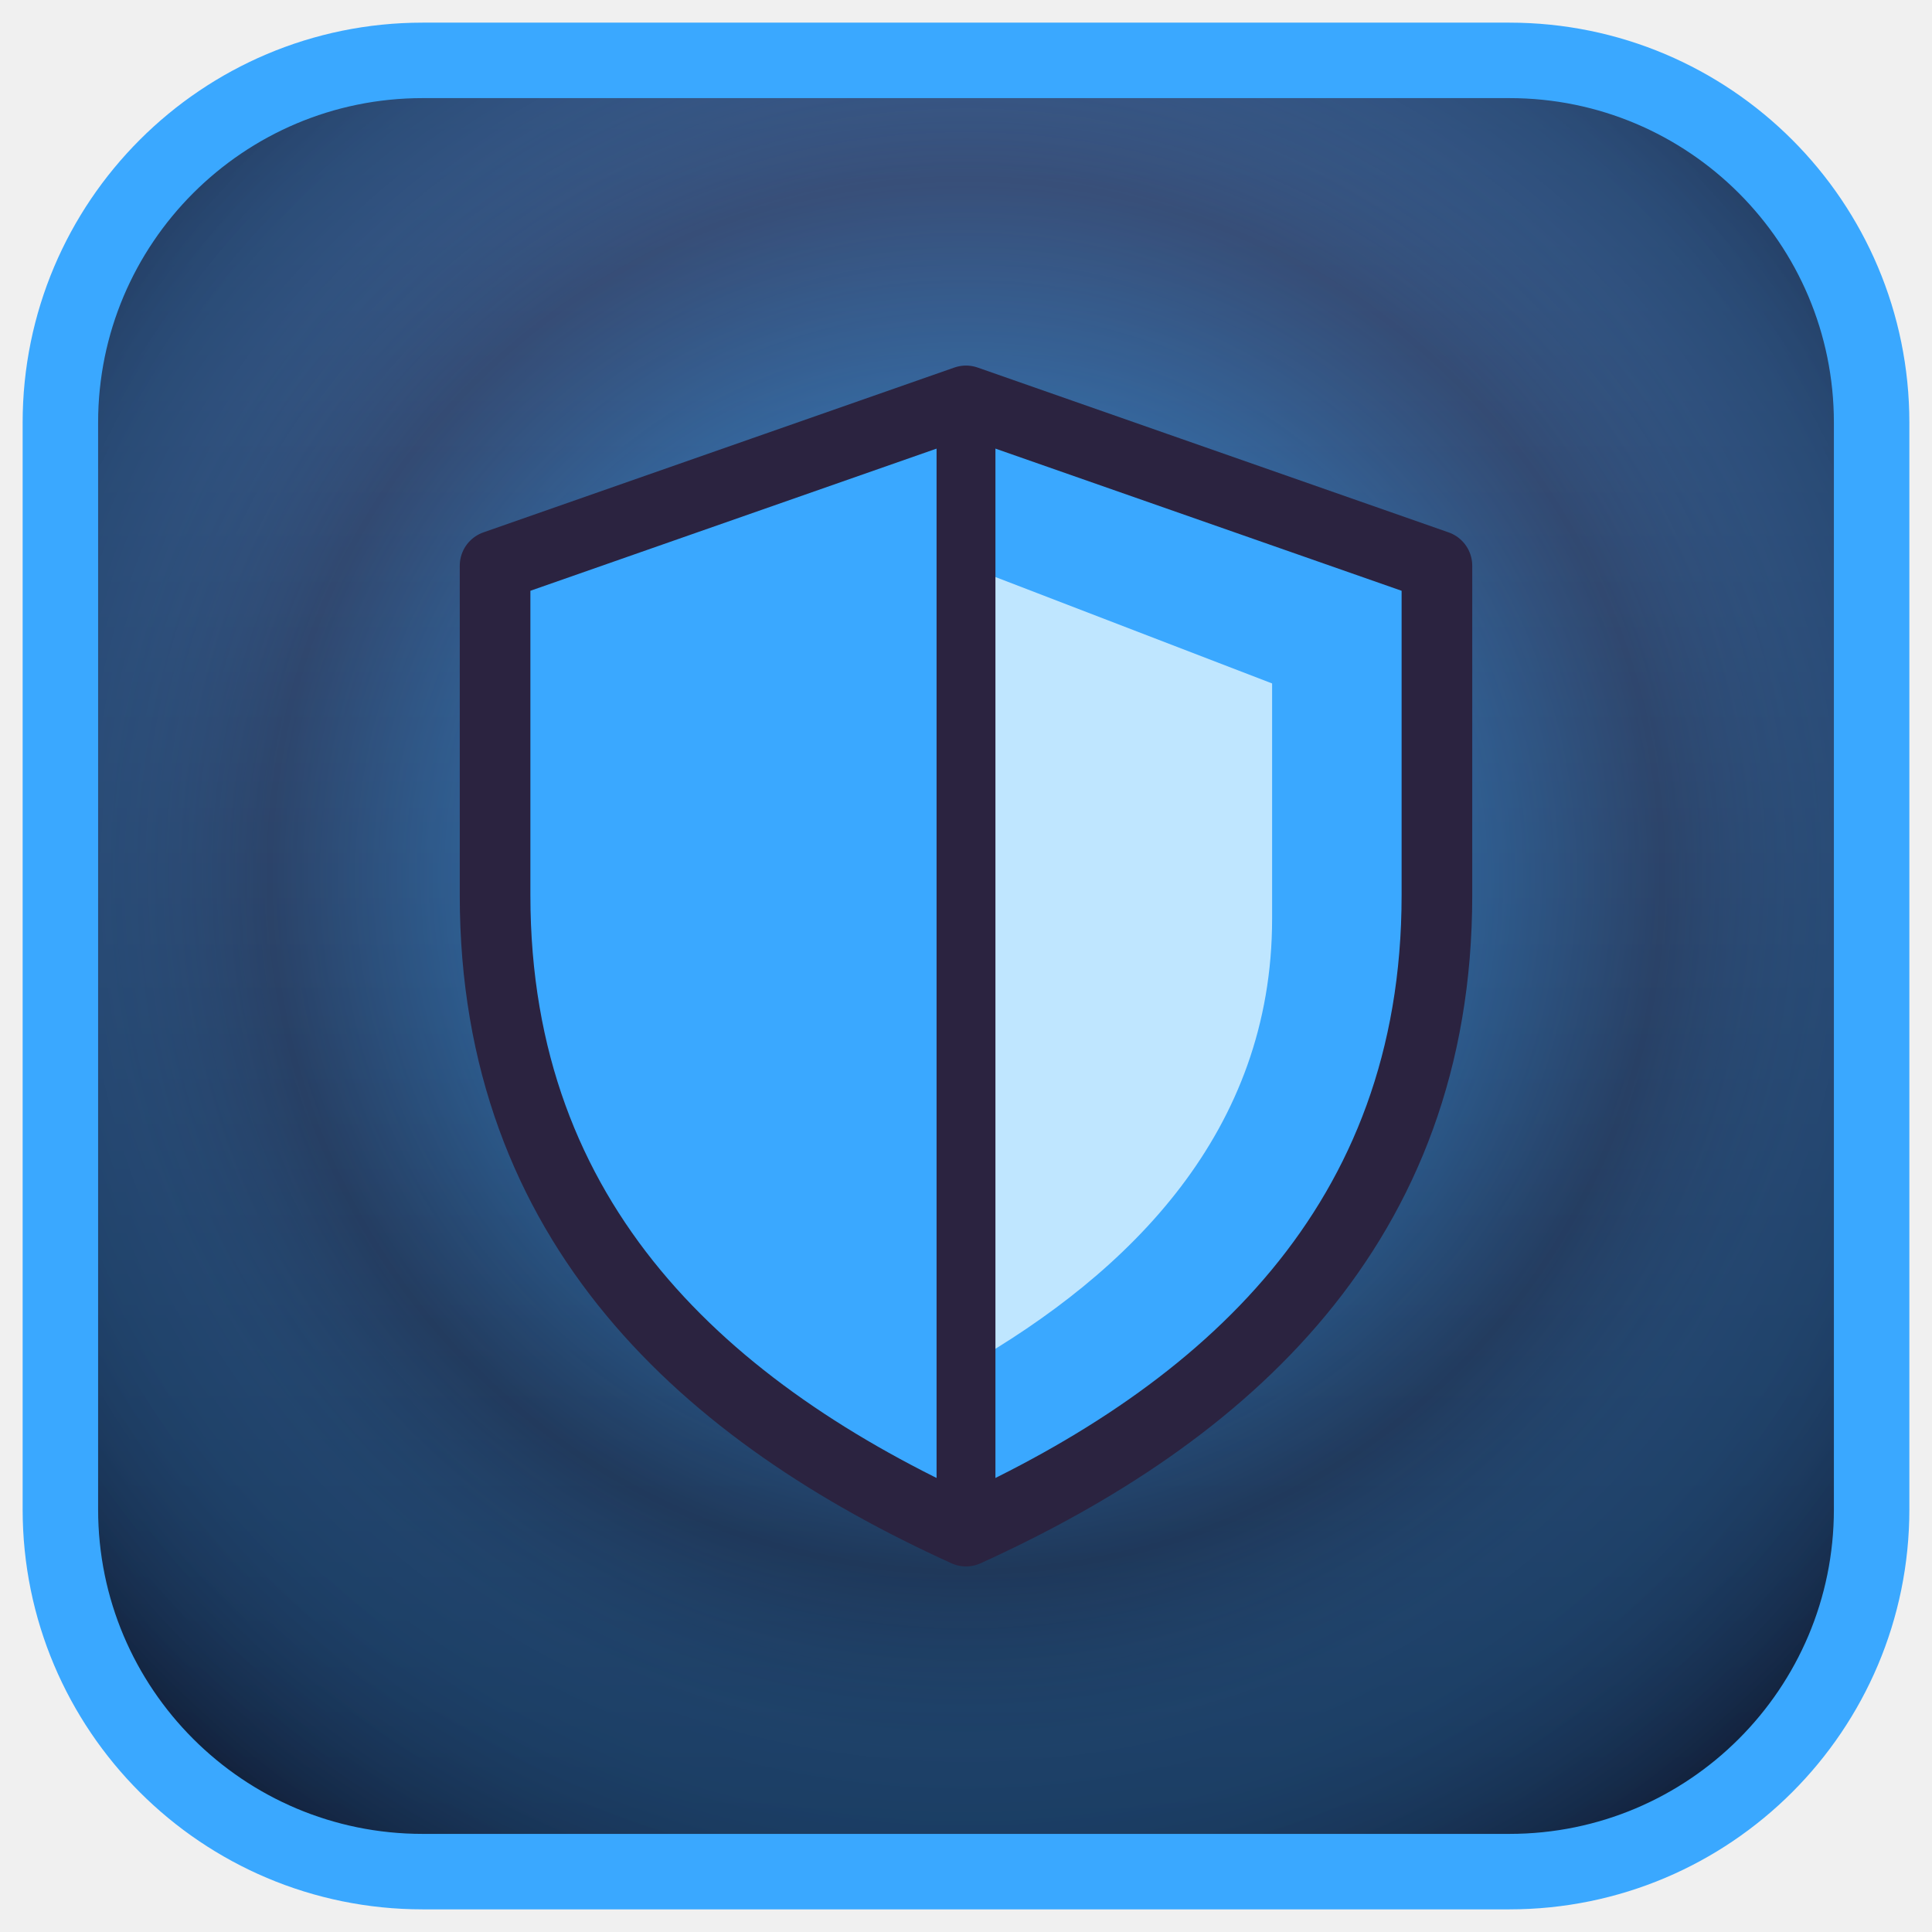
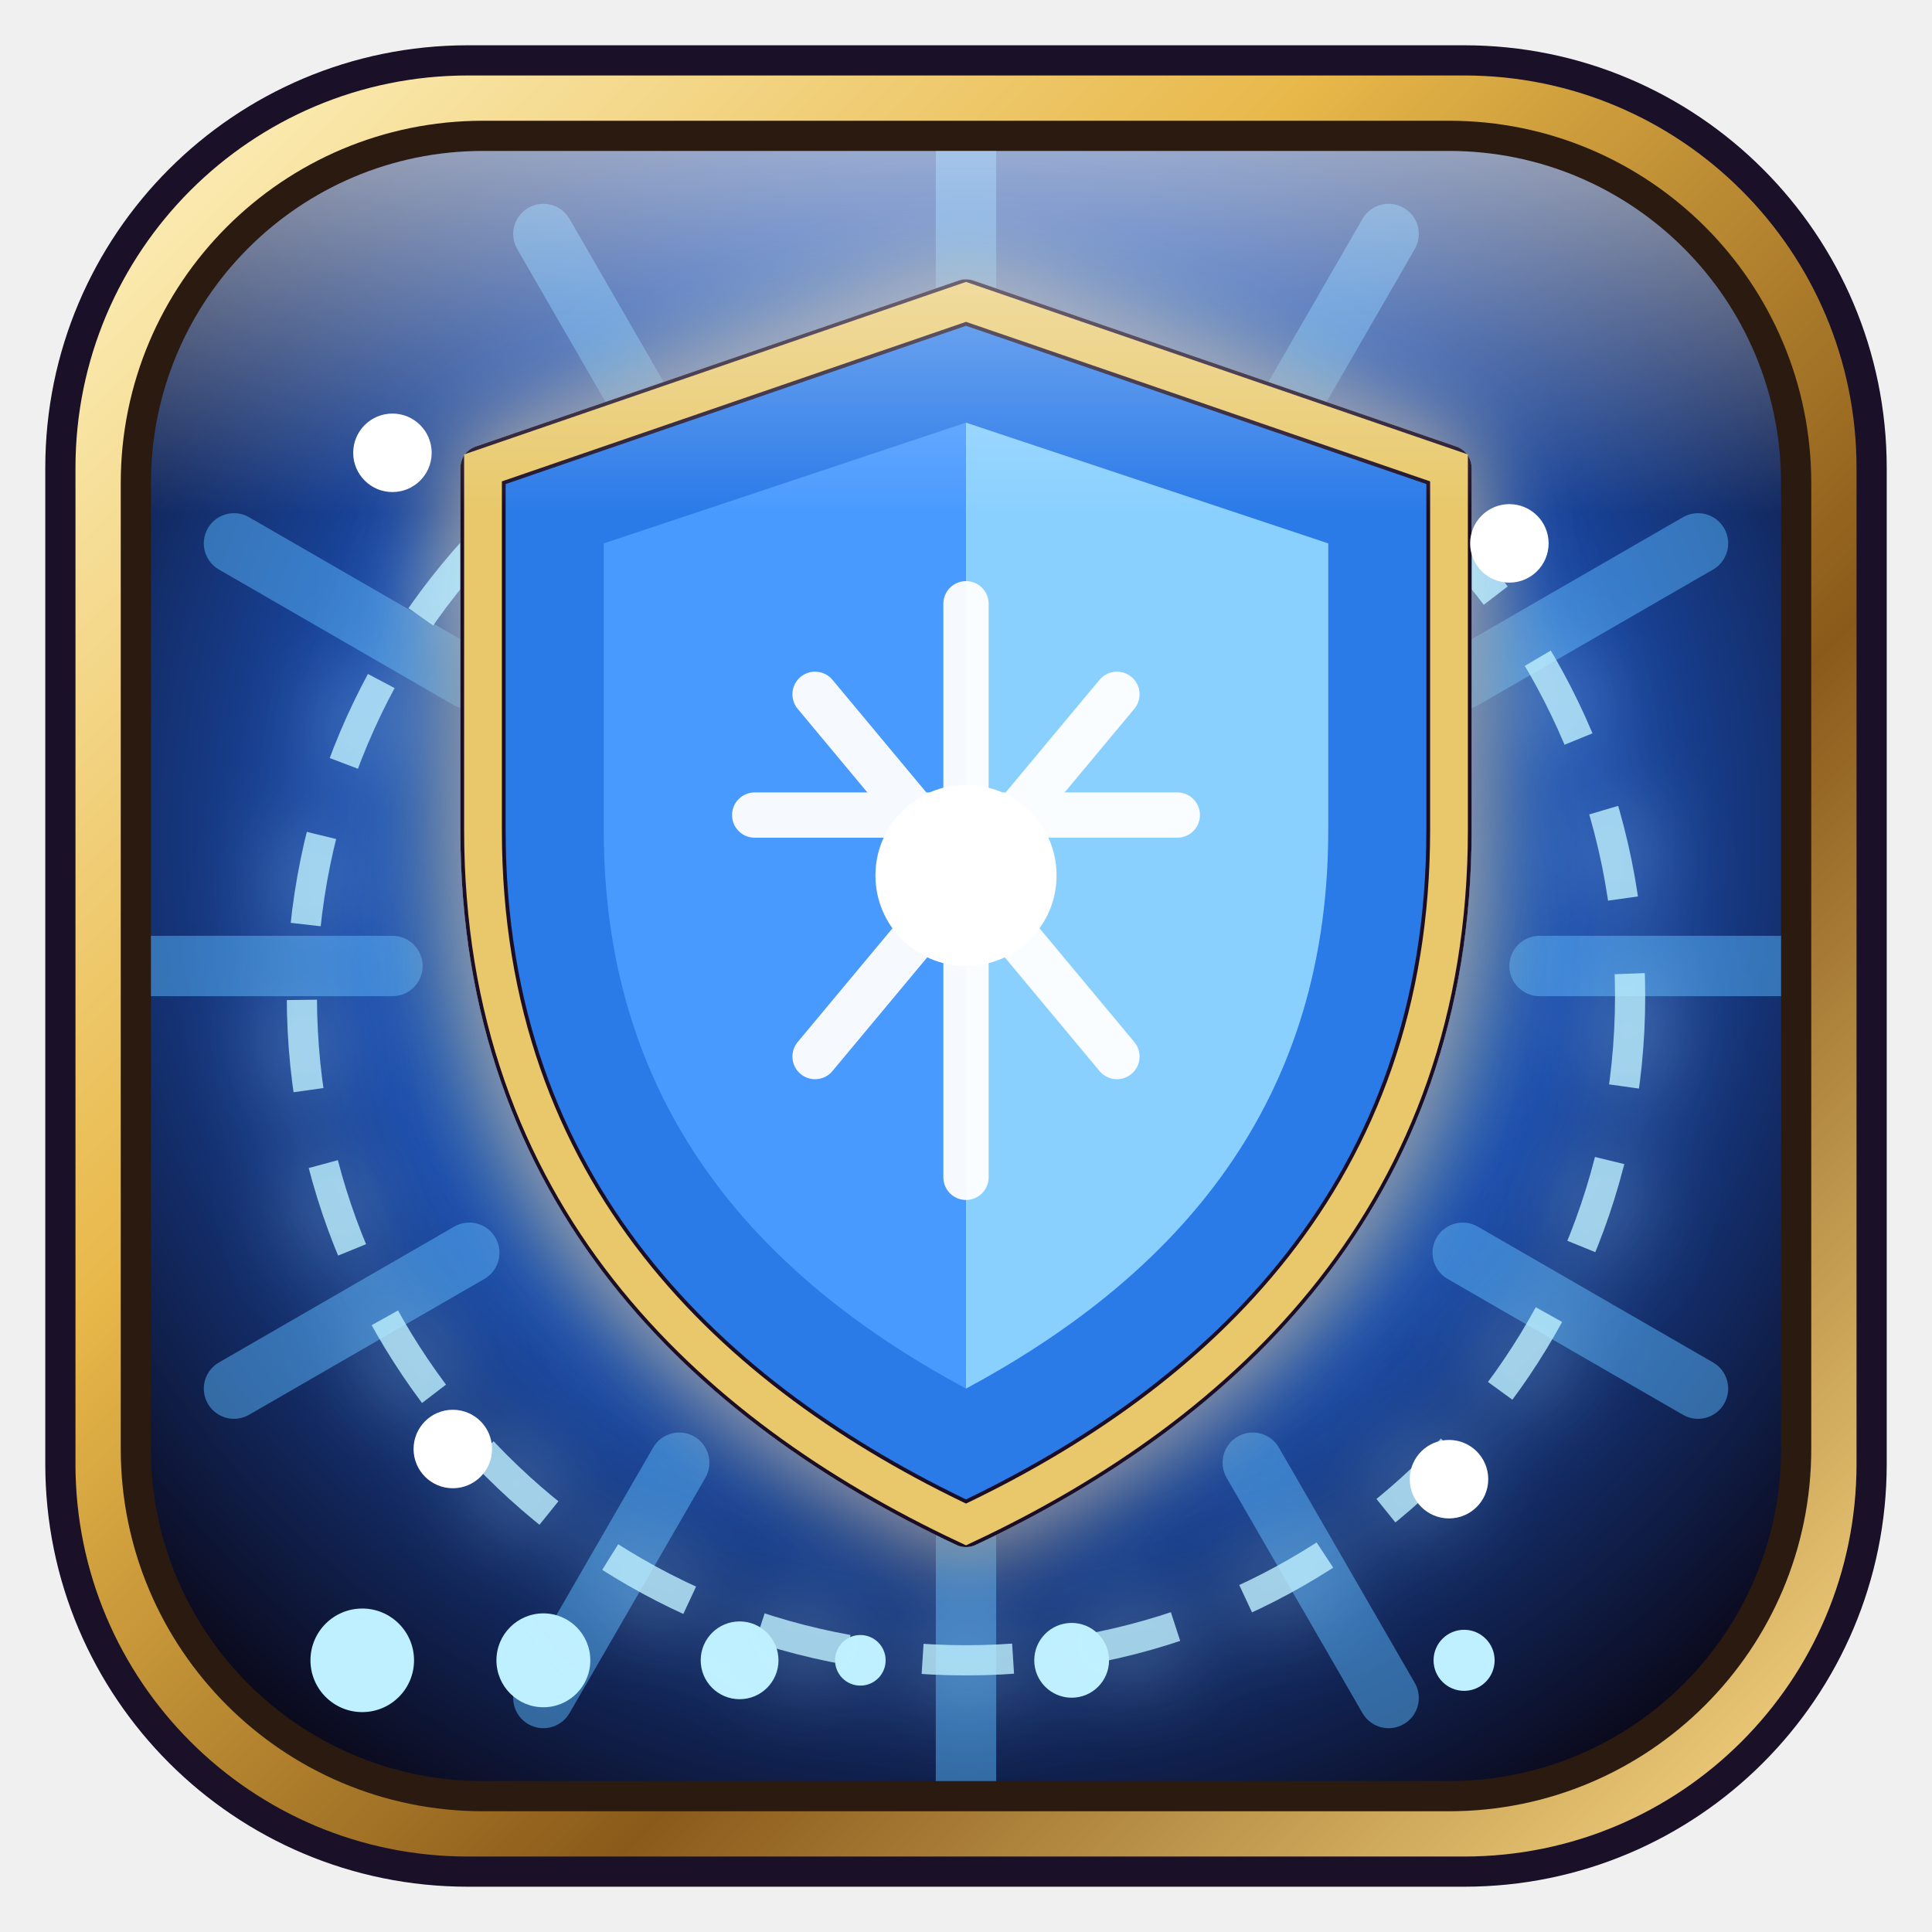
- <svg xmlns="http://www.w3.org/2000/svg" viewBox="0 0 64 64">
+ <svg xmlns="http://www.w3.org/2000/svg" viewBox="0 0 128 128" width="256" height="256">
  <defs>
-     <radialGradient id="g" cx="50%" cy="45%" r="70%">
-       <stop offset="0" stop-color="#3aa8ff" stop-opacity=".95" />
-       <stop offset=".55" stop-color="#3aa8ff" stop-opacity=".25" />
-       <stop offset="1" stop-color="#0a0818" />
+     <radialGradient id="bg" cx="50%" cy="42%" r="70%">
+       <stop offset="0" stop-color="#8ad8ff" />
+       <stop offset=".55" stop-color="#1a4aa8" />
+       <stop offset="1" stop-color="#0a0614" />
    </radialGradient>
-     <linearGradient id="b" x1="0" y1="0" x2="0" y2="1">
-       <stop offset="0" stop-color="#3a3450" />
-       <stop offset="1" stop-color="#0e0c1a" />
+     <linearGradient id="aro" x1="0" y1="0" x2="1" y2="1">
+       <stop offset="0" stop-color="#fff6c8" />
+       <stop offset=".35" stop-color="#e8b84a" />
+       <stop offset=".65" stop-color="#8a5a1a" />
+       <stop offset="1" stop-color="#ffe08a" />
    </linearGradient>
+     <linearGradient id="vidro" x1="0" y1="0" x2="0" y2="1">
+       <stop offset="0" stop-color="#fff" stop-opacity=".55" />
+       <stop offset=".5" stop-color="#fff" stop-opacity="0" />
+     </linearGradient>
+     <filter id="gl" x="-50%" y="-50%" width="200%" height="200%">
+       <feGaussianBlur stdDeviation="3" result="b" />
+       <feMerge>
+         <feMergeNode in="b" />
+         <feMergeNode in="SourceGraphic" />
+       </feMerge>
+     </filter>
+     <filter id="gl2" x="-50%" y="-50%" width="200%" height="200%">
+       <feGaussianBlur stdDeviation="6" />
+     </filter>
+     <clipPath id="cl">
+       <rect x="10" y="10" width="108" height="108" rx="22" />
+     </clipPath>
  </defs>
-   <rect x="2" y="2" width="60" height="60" rx="12" fill="url(#b)" />
-   <rect x="2" y="2" width="60" height="60" rx="12" fill="url(#g)" />
-   <g transform="translate(32 32) scale(.78) translate(-32 -32)">
-     <path d="M32 8l20 7v14c0 14-9 22-20 27C21 51 12 43 12 29V15z" fill="#3aa8ff" stroke="#2b2340" stroke-width="3" stroke-linejoin="round" stroke-linecap="round" />
-     <path d="M32 15l13 5v10c0 9-6 15-13 19z" fill="#bfe6ff" stroke="none" />
-     <path d="M32 8v48" fill="none" stroke="#2b2340" stroke-width="2.5" />
+   <rect x="4" y="4" width="120" height="120" rx="27" fill="url(#aro)" />
+   <rect x="8" y="8" width="112" height="112" rx="24" fill="#2a1a10" />
+   <rect x="10" y="10" width="108" height="108" rx="22" fill="url(#bg)" />
+   <g clip-path="url(#cl)">
+     <g opacity=".9">
+       <animateTransform attributeName="transform" type="rotate" from="0 64 64" to="360 64 64" dur="12s" repeatCount="indefinite" />
+       <rect x="62" y="6" width="4" height="22" rx="2" fill="#5ab8ff" opacity=".55" transform="rotate(0 64 64)" />
+       <rect x="62" y="6" width="4" height="22" rx="2" fill="#5ab8ff" opacity=".55" transform="rotate(30 64 64)" />
+       <rect x="62" y="6" width="4" height="22" rx="2" fill="#5ab8ff" opacity=".55" transform="rotate(60 64 64)" />
+       <rect x="62" y="6" width="4" height="22" rx="2" fill="#5ab8ff" opacity=".55" transform="rotate(90 64 64)" />
+       <rect x="62" y="6" width="4" height="22" rx="2" fill="#5ab8ff" opacity=".55" transform="rotate(120 64 64)" />
+       <rect x="62" y="6" width="4" height="22" rx="2" fill="#5ab8ff" opacity=".55" transform="rotate(150 64 64)" />
+       <rect x="62" y="6" width="4" height="22" rx="2" fill="#5ab8ff" opacity=".55" transform="rotate(180 64 64)" />
+       <rect x="62" y="6" width="4" height="22" rx="2" fill="#5ab8ff" opacity=".55" transform="rotate(210 64 64)" />
+       <rect x="62" y="6" width="4" height="22" rx="2" fill="#5ab8ff" opacity=".55" transform="rotate(240 64 64)" />
+       <rect x="62" y="6" width="4" height="22" rx="2" fill="#5ab8ff" opacity=".55" transform="rotate(270 64 64)" />
+       <rect x="62" y="6" width="4" height="22" rx="2" fill="#5ab8ff" opacity=".55" transform="rotate(300 64 64)" />
+       <rect x="62" y="6" width="4" height="22" rx="2" fill="#5ab8ff" opacity=".55" transform="rotate(330 64 64)" />
+     </g>
+     <circle cx="64" cy="64" r="30" fill="#5ab8ff" opacity=".45" filter="url(#gl2)">
+       <animate attributeName="r" values="26;34;26" dur="1.8s" repeatCount="indefinite" />
+       <animate attributeName="opacity" values=".35;.7;.35" dur="1.8s" repeatCount="indefinite" />
+     </circle>
+     <circle cx="97" cy="110" r="2.023" fill="#bff0ff">
+       <animate attributeName="cy" values="112;20" dur="2.351s" begin="0.97s" repeatCount="indefinite" />
+       <animate attributeName="opacity" values="0;1;0" dur="2.351s" begin="0.97s" repeatCount="indefinite" />
+     </circle>
+     <circle cx="24" cy="110" r="3.431" fill="#bff0ff">
+       <animate attributeName="cy" values="112;20" dur="1.404s" begin="1.173s" repeatCount="indefinite" />
+       <animate attributeName="opacity" values="0;1;0" dur="1.404s" begin="1.173s" repeatCount="indefinite" />
+     </circle>
+     <circle cx="71" cy="110" r="2.478" fill="#bff0ff">
+       <animate attributeName="cy" values="112;20" dur="1.647s" begin="0.044s" repeatCount="indefinite" />
+       <animate attributeName="opacity" values="0;1;0" dur="1.647s" begin="0.044s" repeatCount="indefinite" />
+     </circle>
+     <circle cx="49" cy="110" r="2.577" fill="#bff0ff">
+       <animate attributeName="cy" values="112;20" dur="2.222s" begin="0.828s" repeatCount="indefinite" />
+       <animate attributeName="opacity" values="0;1;0" dur="2.222s" begin="0.828s" repeatCount="indefinite" />
+     </circle>
+     <circle cx="36" cy="110" r="3.11" fill="#bff0ff">
+       <animate attributeName="cy" values="112;20" dur="1.47s" begin="1.107s" repeatCount="indefinite" />
+       <animate attributeName="opacity" values="0;1;0" dur="1.47s" begin="1.107s" repeatCount="indefinite" />
+     </circle>
+     <circle cx="57" cy="110" r="1.676" fill="#bff0ff">
+       <animate attributeName="cy" values="112;20" dur="2.128s" begin="1.22s" repeatCount="indefinite" />
+       <animate attributeName="opacity" values="0;1;0" dur="2.128s" begin="1.22s" repeatCount="indefinite" />
+     </circle>
+     <g filter="url(#gl)">
+       <circle cx="64" cy="66" r="44" fill="none" stroke="#bff0ff" stroke-width="2" stroke-dasharray="6 5" opacity=".8">
+         <animateTransform attributeName="transform" type="rotate" from="0 64 66" to="-360 64 66" dur="6s" repeatCount="indefinite" />
+       </circle>
+       <path d="M64 20l32 11v24c0 24-15 38-32 46-17-8-32-22-32-46V31z" fill="#2a7ae8" stroke="#1a1028" stroke-width="3" stroke-linejoin="round" />
+       <path d="M64 28l24 8v19c0 19-11 30-24 37z" fill="#8ad0ff" />
+       <path d="M64 28l-24 8v19c0 19 11 30 24 37z" fill="#4a9aff" />
+       <path d="M64 20l32 11v24c0 24-15 38-32 46-17-8-32-22-32-46V31z" fill="none" stroke="#e8c86a" stroke-width="2.5" />
+       <path d="M64 40v38M50 54h28M54 46l20 24M74 46L54 70" stroke="#fff" stroke-width="3" stroke-linecap="round" opacity=".95">
+         <animate attributeName="opacity" values=".5;1;.5" dur="1.4s" repeatCount="indefinite" />
+       </path>
+       <circle cx="64" cy="58" r="6" fill="#fff" />
+     </g>
+     <path d="M10 10h108v40C80 60 40 40 10 58z" fill="url(#vidro)" />
  </g>
-   <rect x="2" y="2" width="60" height="60" rx="12" fill="none" stroke="#3aa8ff" stroke-width="2.5" />
+   <circle cx="26" cy="30" r="2.6" fill="#fff">
+     <animate attributeName="opacity" values="0;1;0" dur="1.6s" begin="0s" repeatCount="indefinite" />
+   </circle>
+   <circle cx="100" cy="36" r="2.6" fill="#fff">
+     <animate attributeName="opacity" values="0;1;0" dur="2s" begin="0.5s" repeatCount="indefinite" />
+   </circle>
+   <circle cx="96" cy="98" r="2.6" fill="#fff">
+     <animate attributeName="opacity" values="0;1;0" dur="1.7s" begin="0.9s" repeatCount="indefinite" />
+   </circle>
+   <circle cx="30" cy="96" r="2.6" fill="#fff">
+     <animate attributeName="opacity" values="0;1;0" dur="2.2s" begin="0.3s" repeatCount="indefinite" />
+   </circle>
+   <rect x="4" y="4" width="120" height="120" rx="27" fill="none" stroke="#1a1028" stroke-width="2" />
</svg>
